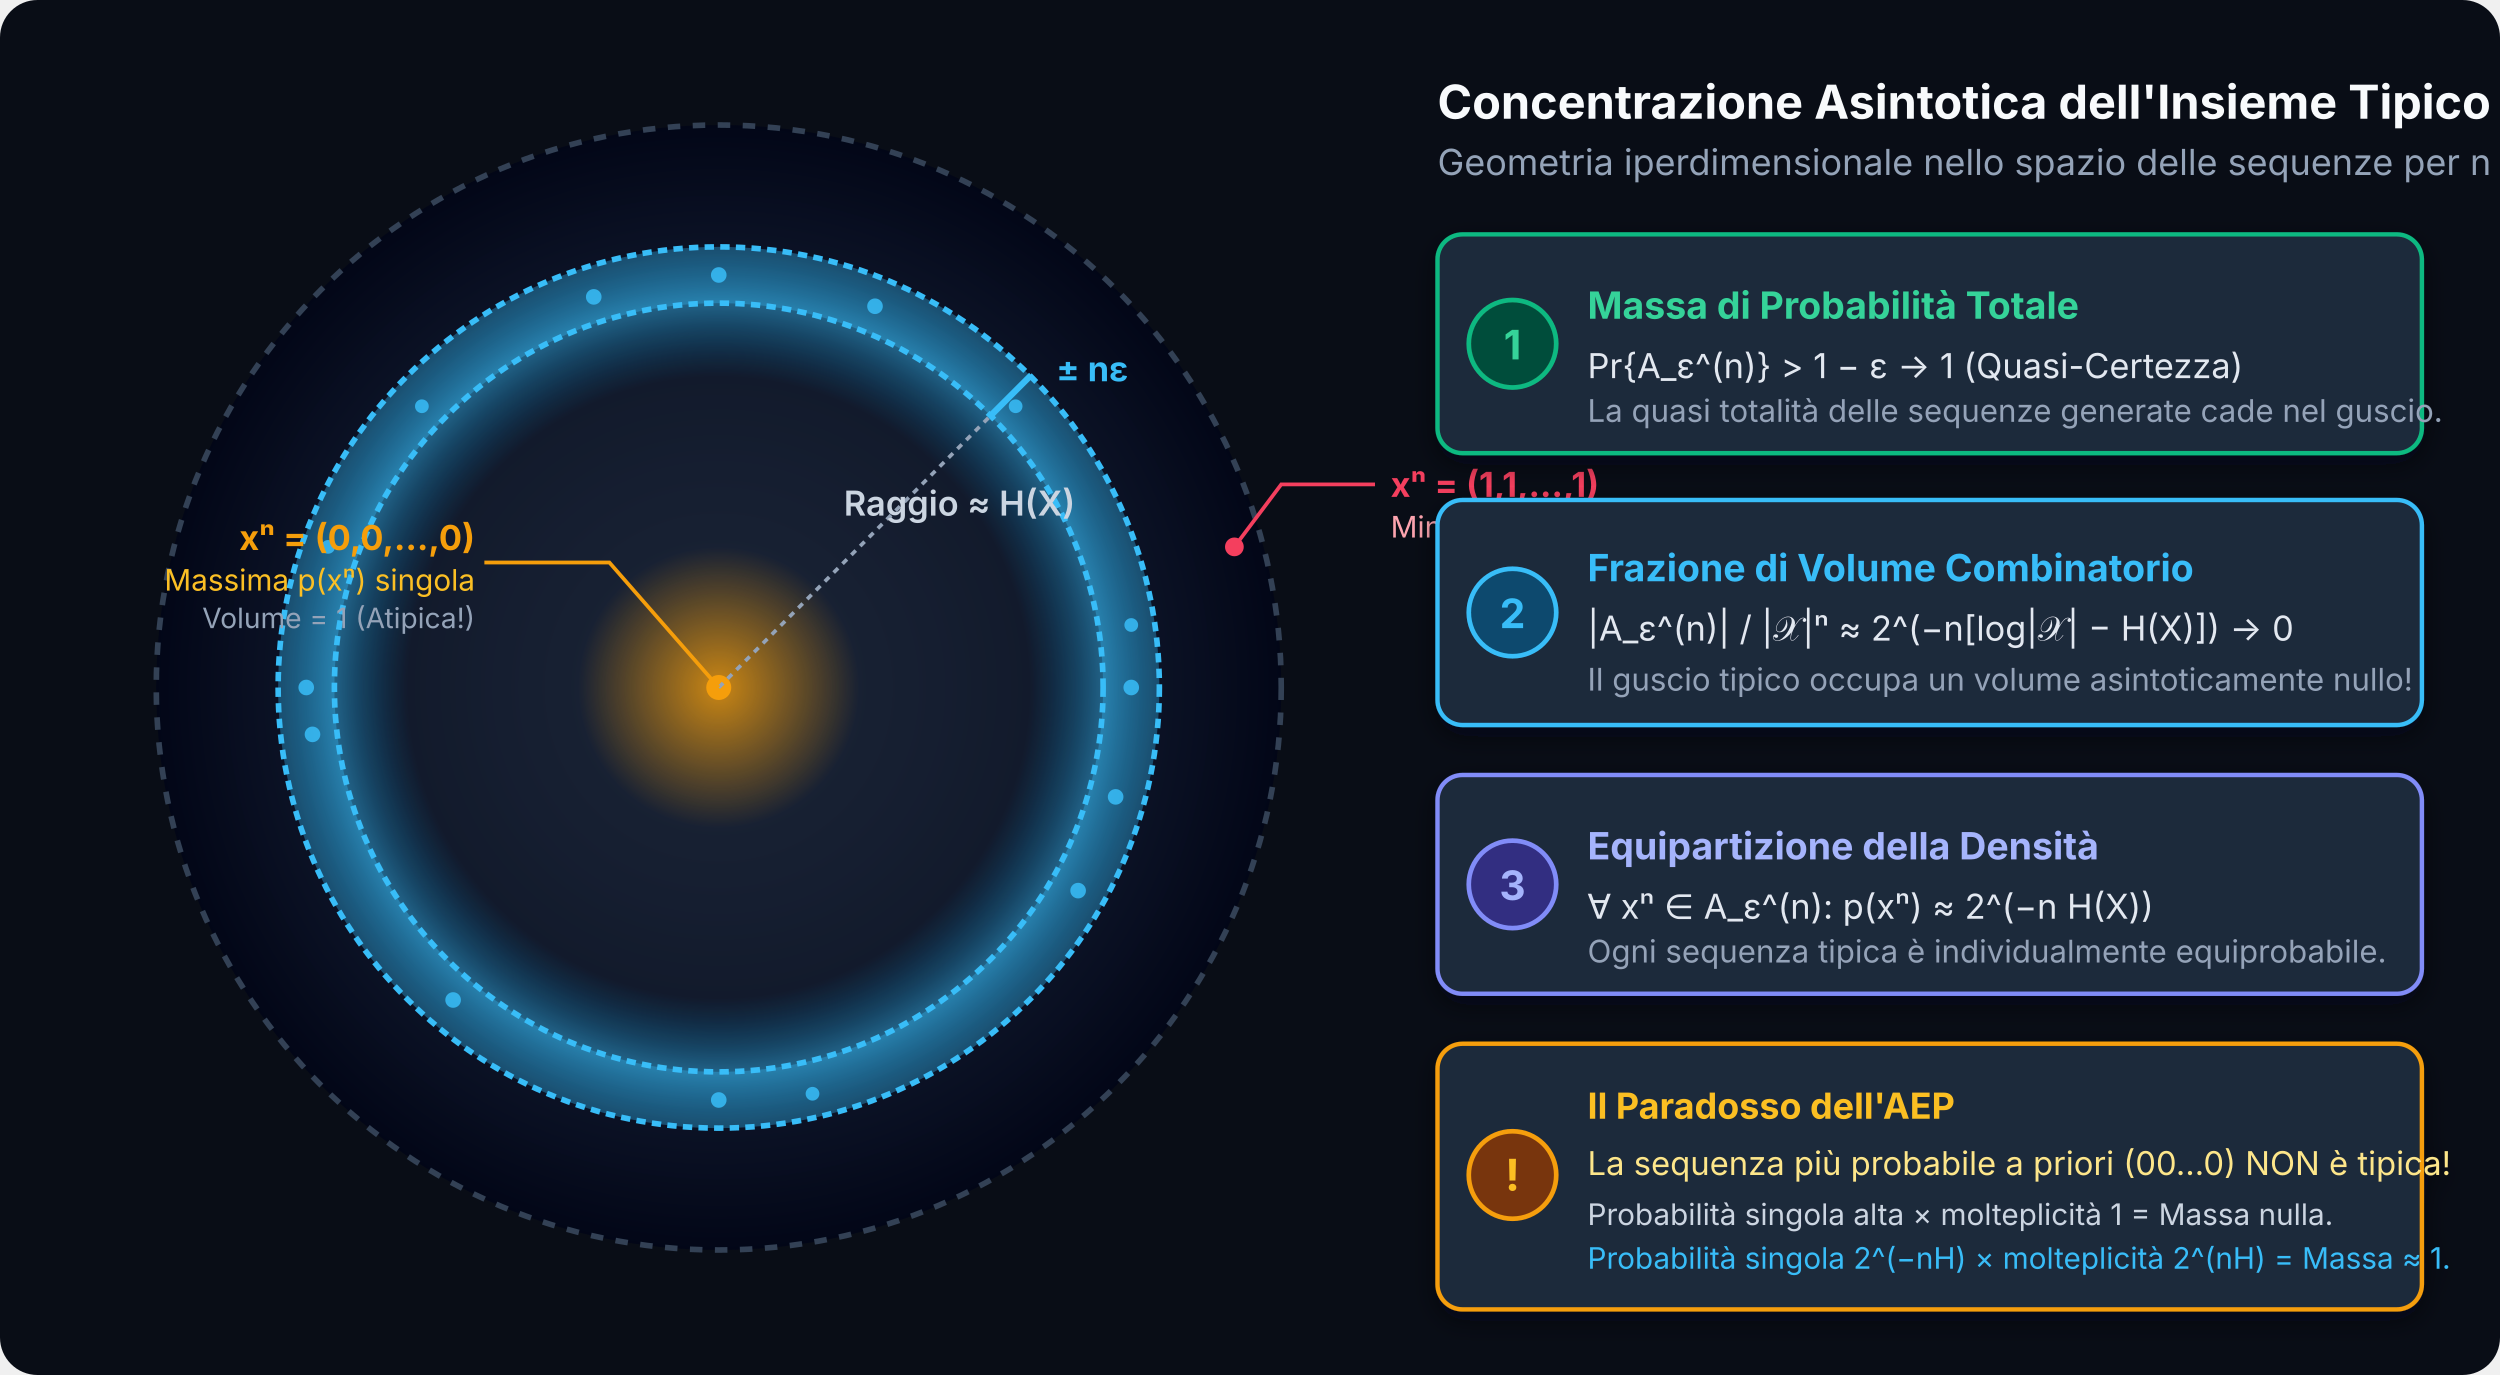
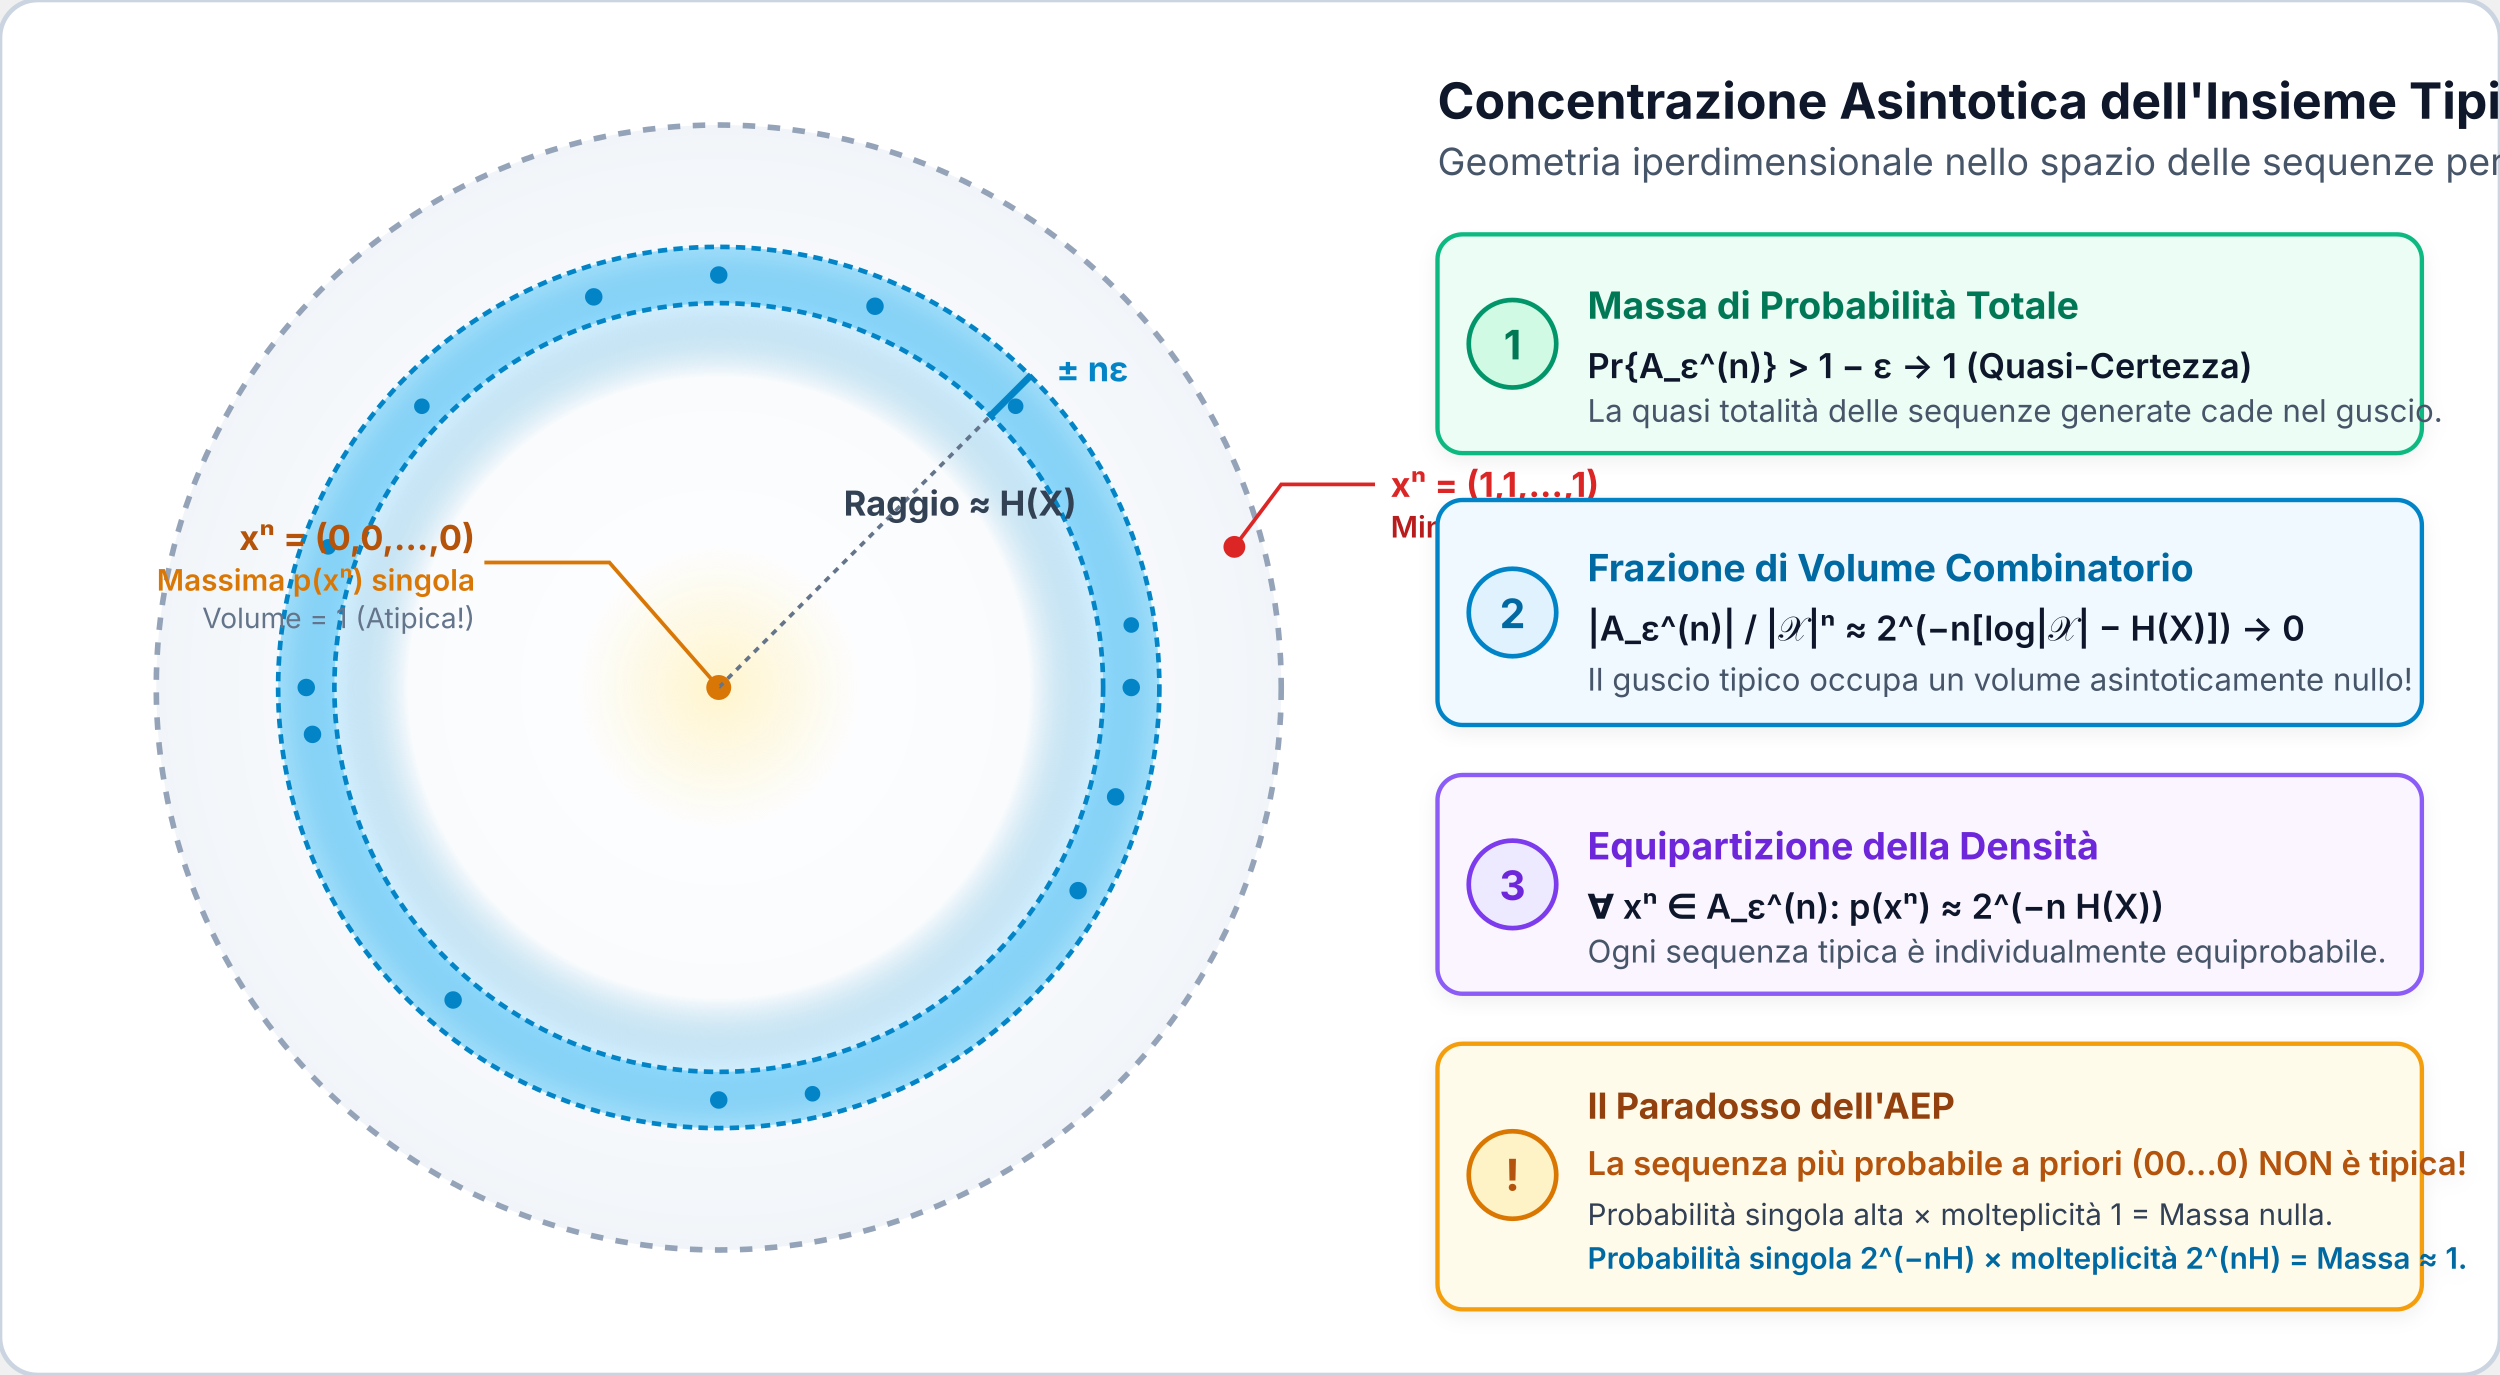
<svg xmlns="http://www.w3.org/2000/svg" width="100%" height="440" viewBox="0 0 800 440">
  <defs>
-     <filter id="shadow" x="-10%" y="-10%" width="125%" height="125%">
-       <feDropShadow dx="0" dy="3" stdDeviation="4" flood-color="#020617" flood-opacity="0.5" />
+     <filter id="shadow" x="-5%" y="-5%" width="115%" height="115%">
+       <feDropShadow dx="0" dy="2" stdDeviation="3" flood-color="#0f172a" flood-opacity="0.06" />
    </filter>
    <radialGradient id="spaceGrad" cx="50%" cy="50%" r="50%">
-       <stop offset="0%" stop-color="#1e293b" stop-opacity="0.9" />
-       <stop offset="70%" stop-color="#0f172a" stop-opacity="0.95" />
-       <stop offset="100%" stop-color="#020617" stop-opacity="1.0" />
+       <stop offset="0%" stop-color="#ffffff" />
+       <stop offset="70%" stop-color="#f8fafc" />
+       <stop offset="100%" stop-color="#f1f5f9" />
    </radialGradient>
    <radialGradient id="typicalShellGrad" cx="50%" cy="50%" r="50%">
      <stop offset="55%" stop-color="#0284c7" stop-opacity="0.0" />
-       <stop offset="68%" stop-color="#38bdf8" stop-opacity="0.45" />
+       <stop offset="68%" stop-color="#bae6fd" stop-opacity="0.6" />
      <stop offset="78%" stop-color="#0284c7" stop-opacity="0.0" />
    </radialGradient>
    <radialGradient id="modeGrad" cx="50%" cy="50%" r="50%">
-       <stop offset="0%" stop-color="#f59e0b" stop-opacity="0.8" />
-       <stop offset="100%" stop-color="#f59e0b" stop-opacity="0.0" />
+       <stop offset="0%" stop-color="#fef3c7" stop-opacity="0.9" />
+       <stop offset="100%" stop-color="#fef3c7" stop-opacity="0.0" />
    </radialGradient>
  </defs>
-   <rect width="100%" height="100%" rx="12" fill="#090d16" />
+   <rect width="100%" height="100%" rx="12" fill="#ffffff" stroke="#cbd5e1" stroke-width="1.5" />
  <g transform="translate(230, 220)">
-     <circle cx="0" cy="0" r="180" fill="url(#spaceGrad)" stroke="#334155" stroke-width="1.8" stroke-dasharray="4,4" />
+     <circle cx="0" cy="0" r="180" fill="url(#spaceGrad)" stroke="#94a3b8" stroke-width="1.8" stroke-dasharray="4,4" />
    <circle cx="0" cy="0" r="180" fill="url(#typicalShellGrad)" />
-     <circle cx="0" cy="0" r="132" fill="none" stroke="#38bdf8" stroke-width="18" stroke-opacity="0.35" />
-     <circle cx="0" cy="0" r="141" fill="none" stroke="#38bdf8" stroke-width="1.8" stroke-dasharray="3,2" />
-     <circle cx="0" cy="0" r="123" fill="none" stroke="#38bdf8" stroke-width="1.8" stroke-dasharray="3,2" />
-     <g fill="#38bdf8" opacity="0.85">
-       <circle cx="127" cy="35" r="2.5" />
-       <circle cx="132" cy="-20" r="2.2" />
-       <circle cx="115" cy="65" r="2.5" />
-       <circle cx="-130" cy="15" r="2.5" />
-       <circle cx="-125" cy="-45" r="2.2" />
-       <circle cx="-85" cy="100" r="2.5" />
-       <circle cx="30" cy="130" r="2.2" />
-       <circle cx="-40" cy="-125" r="2.5" />
-       <circle cx="50" cy="-122" r="2.5" />
-       <circle cx="95" cy="-90" r="2.2" />
-       <circle cx="-95" cy="-90" r="2.2" />
-       <circle cx="0" cy="132" r="2.5" />
-       <circle cx="0" cy="-132" r="2.5" />
-       <circle cx="132" cy="0" r="2.5" />
-       <circle cx="-132" cy="0" r="2.5" />
+     <circle cx="0" cy="0" r="132" fill="none" stroke="#38bdf8" stroke-width="18" stroke-opacity="0.45" />
+     <circle cx="0" cy="0" r="141" fill="none" stroke="#0284c7" stroke-width="1.5" stroke-dasharray="3,2" />
+     <circle cx="0" cy="0" r="123" fill="none" stroke="#0284c7" stroke-width="1.5" stroke-dasharray="3,2" />
+     <g fill="#0284c7">
+       <circle cx="127" cy="35" r="2.8" />
+       <circle cx="132" cy="-20" r="2.5" />
+       <circle cx="115" cy="65" r="2.8" />
+       <circle cx="-130" cy="15" r="2.8" />
+       <circle cx="-125" cy="-45" r="2.5" />
+       <circle cx="-85" cy="100" r="2.8" />
+       <circle cx="30" cy="130" r="2.5" />
+       <circle cx="-40" cy="-125" r="2.8" />
+       <circle cx="50" cy="-122" r="2.8" />
+       <circle cx="95" cy="-90" r="2.5" />
+       <circle cx="-95" cy="-90" r="2.5" />
+       <circle cx="0" cy="132" r="2.8" />
+       <circle cx="0" cy="-132" r="2.8" />
+       <circle cx="132" cy="0" r="2.8" />
+       <circle cx="-132" cy="0" r="2.8" />
    </g>
    <circle cx="0" cy="0" r="45" fill="url(#modeGrad)" />
-     <circle cx="0" cy="0" r="4" fill="#f59e0b" />
-     <circle cx="165" cy="-45" r="3" fill="#f43f5e" />
-     <line x1="0" y1="0" x2="93" y2="-93" stroke="#94a3b8" stroke-width="1.2" stroke-dasharray="2,2" />
-     <text x="40" y="-55" font-family="system-ui, -apple-system, sans-serif" font-size="11" font-weight="600" fill="#cbd5e1">Raggio ≈ H(X)</text>
-     <line x1="87" y1="-87" x2="100" y2="-100" stroke="#38bdf8" stroke-width="2" />
-     <text x="108" y="-98" font-family="system-ui, -apple-system, sans-serif" font-size="11" font-weight="bold" fill="#38bdf8">± nε</text>
-     <path d="M 0 0 L -35 -40 L -75 -40" stroke="#f59e0b" stroke-width="1.2" fill="none" />
-     <text x="-78" y="-44" text-anchor="end" font-family="system-ui, -apple-system, sans-serif" font-size="11" font-weight="bold" fill="#f59e0b">xⁿ = (0,0,…,0)</text>
-     <text x="-78" y="-31" text-anchor="end" font-family="system-ui, -apple-system, sans-serif" font-size="9.5" fill="#fbbf24">Massima p(xⁿ) singola</text>
-     <text x="-78" y="-19" text-anchor="end" font-family="system-ui, -apple-system, sans-serif" font-size="9" fill="#94a3b8">Volume = 1 (Atipica!)</text>
-     <path d="M 165 -45 L 180 -65 L 210 -65" stroke="#f43f5e" stroke-width="1.2" fill="none" />
-     <text x="215" y="-61" font-family="system-ui, -apple-system, sans-serif" font-size="11" font-weight="bold" fill="#f43f5e">xⁿ = (1,1,…,1)</text>
-     <text x="215" y="-48" font-family="system-ui, -apple-system, sans-serif" font-size="9.5" fill="#fda4af">Minima p(xⁿ) singola</text>
+     <circle cx="0" cy="0" r="4" fill="#d97706" />
+     <circle cx="165" cy="-45" r="3.5" fill="#dc2626" />
+     <line x1="0" y1="0" x2="93" y2="-93" stroke="#64748b" stroke-width="1.2" stroke-dasharray="2,2" />
+     <text x="40" y="-55" font-family="system-ui, -apple-system, sans-serif" font-size="11" font-weight="700" fill="#334155">Raggio ≈ H(X)</text>
+     <line x1="87" y1="-87" x2="100" y2="-100" stroke="#0284c7" stroke-width="2.2" />
+     <text x="108" y="-98" font-family="system-ui, -apple-system, sans-serif" font-size="11" font-weight="bold" fill="#0284c7">± nε</text>
+     <path d="M 0 0 L -35 -40 L -75 -40" stroke="#d97706" stroke-width="1.2" fill="none" />
+     <text x="-78" y="-44" text-anchor="end" font-family="system-ui, -apple-system, sans-serif" font-size="11" font-weight="bold" fill="#b45309">xⁿ = (0,0,…,0)</text>
+     <text x="-78" y="-31" text-anchor="end" font-family="system-ui, -apple-system, sans-serif" font-size="9.5" font-weight="600" fill="#d97706">Massima p(xⁿ) singola</text>
+     <text x="-78" y="-19" text-anchor="end" font-family="system-ui, -apple-system, sans-serif" font-size="9" fill="#64748b">Volume = 1 (Atipica!)</text>
+     <path d="M 165 -45 L 180 -65 L 210 -65" stroke="#dc2626" stroke-width="1.2" fill="none" />
+     <text x="215" y="-61" font-family="system-ui, -apple-system, sans-serif" font-size="11" font-weight="bold" fill="#dc2626">xⁿ = (1,1,…,1)</text>
+     <text x="215" y="-48" font-family="system-ui, -apple-system, sans-serif" font-size="9.5" font-weight="600" fill="#b91c1c">Minima p(xⁿ) singola</text>
  </g>
-   <text x="460" y="38" font-family="system-ui, -apple-system, sans-serif" font-size="15" font-weight="700" fill="#f8fafc">Concentrazione Asintotica dell'Insieme Tipico</text>
-   <text x="460" y="56" font-family="system-ui, -apple-system, sans-serif" font-size="11.5" fill="#94a3b8">Geometria iperdimensionale nello spazio delle sequenze per n → ∞</text>
+   <text x="460" y="38" font-family="system-ui, -apple-system, sans-serif" font-size="16" font-weight="700" fill="#0f172a">Concentrazione Asintotica dell'Insieme Tipico</text>
+   <text x="460" y="56" font-family="system-ui, -apple-system, sans-serif" font-size="12" fill="#475569">Geometria iperdimensionale nello spazio delle sequenze per n → ∞</text>
  <g transform="translate(460, 75)" filter="url(#shadow)">
-     <rect width="315" height="70" rx="8" fill="#1e293b" stroke="#10b981" stroke-width="1.4" />
-     <circle cx="24" cy="35" r="14" fill="#064e3b" stroke="#10b981" stroke-width="1.5" />
-     <text x="24" y="40" text-anchor="middle" font-family="system-ui, -apple-system, sans-serif" font-size="13" font-weight="bold" fill="#34d399">1</text>
-     <text x="48" y="27" font-family="system-ui, -apple-system, sans-serif" font-size="12" font-weight="700" fill="#34d399">Massa di Probabilità Totale</text>
-     <text x="48" y="46" font-family="system-ui, -apple-system, sans-serif" font-size="11" fill="#e2e8f0">Pr{A_ε^(n)} &gt; 1 − ε  →  1  (Quasi-Certezza)</text>
-     <text x="48" y="60" font-family="system-ui, -apple-system, sans-serif" font-size="10" fill="#94a3b8">La quasi totalità delle sequenze generate cade nel guscio.</text>
+     <rect width="315" height="70" rx="8" fill="#ecfdf5" stroke="#10b981" stroke-width="1.4" />
+     <circle cx="24" cy="35" r="14" fill="#d1fae5" stroke="#059669" stroke-width="1.5" />
+     <text x="24" y="40" text-anchor="middle" font-family="system-ui, -apple-system, sans-serif" font-size="13" font-weight="bold" fill="#047857">1</text>
+     <text x="48" y="27" font-family="system-ui, -apple-system, sans-serif" font-size="12" font-weight="700" fill="#047857">Massa di Probabilità Totale</text>
+     <text x="48" y="46" font-family="system-ui, -apple-system, sans-serif" font-size="11" font-weight="600" fill="#0f172a">Pr{A_ε^(n)} &gt; 1 − ε  →  1  (Quasi-Certezza)</text>
+     <text x="48" y="60" font-family="system-ui, -apple-system, sans-serif" font-size="10" fill="#475569">La quasi totalità delle sequenze generate cade nel guscio.</text>
  </g>
  <g transform="translate(460, 160)" filter="url(#shadow)">
-     <rect width="315" height="72" rx="8" fill="#1e293b" stroke="#38bdf8" stroke-width="1.4" />
-     <circle cx="24" cy="36" r="14" fill="#0c4a6e" stroke="#38bdf8" stroke-width="1.5" />
-     <text x="24" y="41" text-anchor="middle" font-family="system-ui, -apple-system, sans-serif" font-size="13" font-weight="bold" fill="#38bdf8">2</text>
-     <text x="48" y="26" font-family="system-ui, -apple-system, sans-serif" font-size="12" font-weight="700" fill="#38bdf8">Frazione di Volume Combinatorio</text>
-     <text x="48" y="45" font-family="system-ui, -apple-system, sans-serif" font-size="11" fill="#e2e8f0">|A_ε^(n)| / |𝒳|ⁿ ≈ 2^(−n[log|𝒳| − H(X)])  →  0</text>
-     <text x="48" y="61" font-family="system-ui, -apple-system, sans-serif" font-size="10" fill="#94a3b8">Il guscio tipico occupa un volume asintoticamente nullo!</text>
+     <rect width="315" height="72" rx="8" fill="#f0f9ff" stroke="#0284c7" stroke-width="1.4" />
+     <circle cx="24" cy="36" r="14" fill="#e0f2fe" stroke="#0284c7" stroke-width="1.5" />
+     <text x="24" y="41" text-anchor="middle" font-family="system-ui, -apple-system, sans-serif" font-size="13" font-weight="bold" fill="#0369a1">2</text>
+     <text x="48" y="26" font-family="system-ui, -apple-system, sans-serif" font-size="12" font-weight="700" fill="#0369a1">Frazione di Volume Combinatorio</text>
+     <text x="48" y="45" font-family="system-ui, -apple-system, sans-serif" font-size="11" font-weight="600" fill="#0f172a">|A_ε^(n)| / |𝒳|ⁿ ≈ 2^(−n[log|𝒳| − H(X)])  →  0</text>
+     <text x="48" y="61" font-family="system-ui, -apple-system, sans-serif" font-size="10" fill="#475569">Il guscio tipico occupa un volume asintoticamente nullo!</text>
  </g>
  <g transform="translate(460, 248)" filter="url(#shadow)">
-     <rect width="315" height="70" rx="8" fill="#1e293b" stroke="#818cf8" stroke-width="1.4" />
-     <circle cx="24" cy="35" r="14" fill="#312e81" stroke="#818cf8" stroke-width="1.5" />
-     <text x="24" y="40" text-anchor="middle" font-family="system-ui, -apple-system, sans-serif" font-size="13" font-weight="bold" fill="#a5b4fc">3</text>
-     <text x="48" y="27" font-family="system-ui, -apple-system, sans-serif" font-size="12" font-weight="700" fill="#a5b4fc">Equipartizione della Densità</text>
-     <text x="48" y="46" font-family="system-ui, -apple-system, sans-serif" font-size="11" fill="#e2e8f0">∀ xⁿ ∈ A_ε^(n):  p(xⁿ) ≈ 2^(−n H(X))</text>
-     <text x="48" y="60" font-family="system-ui, -apple-system, sans-serif" font-size="10" fill="#94a3b8">Ogni sequenza tipica è individualmente equiprobabile.</text>
+     <rect width="315" height="70" rx="8" fill="#faf5ff" stroke="#8b5cf6" stroke-width="1.4" />
+     <circle cx="24" cy="35" r="14" fill="#ede9fe" stroke="#7c3aed" stroke-width="1.5" />
+     <text x="24" y="40" text-anchor="middle" font-family="system-ui, -apple-system, sans-serif" font-size="13" font-weight="bold" fill="#6d28d9">3</text>
+     <text x="48" y="27" font-family="system-ui, -apple-system, sans-serif" font-size="12" font-weight="700" fill="#6d28d9">Equipartizione della Densità</text>
+     <text x="48" y="46" font-family="system-ui, -apple-system, sans-serif" font-size="11" font-weight="600" fill="#0f172a">∀ xⁿ ∈ A_ε^(n):  p(xⁿ) ≈ 2^(−n H(X))</text>
+     <text x="48" y="60" font-family="system-ui, -apple-system, sans-serif" font-size="10" fill="#475569">Ogni sequenza tipica è individualmente equiprobabile.</text>
  </g>
  <g transform="translate(460, 334)" filter="url(#shadow)">
-     <rect width="315" height="85" rx="8" fill="#1e293b" stroke="#f59e0b" stroke-width="1.4" />
-     <circle cx="24" cy="42" r="14" fill="#78350f" stroke="#f59e0b" stroke-width="1.5" />
-     <text x="24" y="47" text-anchor="middle" font-family="system-ui, -apple-system, sans-serif" font-size="14" font-weight="bold" fill="#fbbf24">!</text>
-     <text x="48" y="24" font-family="system-ui, -apple-system, sans-serif" font-size="11.5" font-weight="700" fill="#fbbf24">Il Paradosso dell'AEP</text>
-     <text x="48" y="42" font-family="system-ui, -apple-system, sans-serif" font-size="10.5" fill="#fde68a">La sequenza più probabile a priori (00…0) NON è tipica!</text>
-     <text x="48" y="58" font-family="system-ui, -apple-system, sans-serif" font-size="9.5" fill="#cbd5e1">Probabilità singola alta × molteplicità 1 = Massa nulla.</text>
-     <text x="48" y="72" font-family="system-ui, -apple-system, sans-serif" font-size="9.5" fill="#38bdf8">Probabilità singola 2^(−nH) × molteplicità 2^(nH) = Massa ≈ 1.</text>
+     <rect width="315" height="85" rx="8" fill="#fffbeb" stroke="#f59e0b" stroke-width="1.4" />
+     <circle cx="24" cy="42" r="14" fill="#fef3c7" stroke="#d97706" stroke-width="1.5" />
+     <text x="24" y="47" text-anchor="middle" font-family="system-ui, -apple-system, sans-serif" font-size="14" font-weight="bold" fill="#b45309">!</text>
+     <text x="48" y="24" font-family="system-ui, -apple-system, sans-serif" font-size="11.5" font-weight="700" fill="#92400e">Il Paradosso dell'AEP</text>
+     <text x="48" y="42" font-family="system-ui, -apple-system, sans-serif" font-size="10.5" font-weight="600" fill="#b45309">La sequenza più probabile a priori (00…0) NON è tipica!</text>
+     <text x="48" y="58" font-family="system-ui, -apple-system, sans-serif" font-size="9.5" fill="#334155">Probabilità singola alta × molteplicità 1 = Massa nulla.</text>
+     <text x="48" y="72" font-family="system-ui, -apple-system, sans-serif" font-size="9.5" font-weight="600" fill="#0369a1">Probabilità singola 2^(−nH) × molteplicità 2^(nH) = Massa ≈ 1.</text>
  </g>
</svg>
